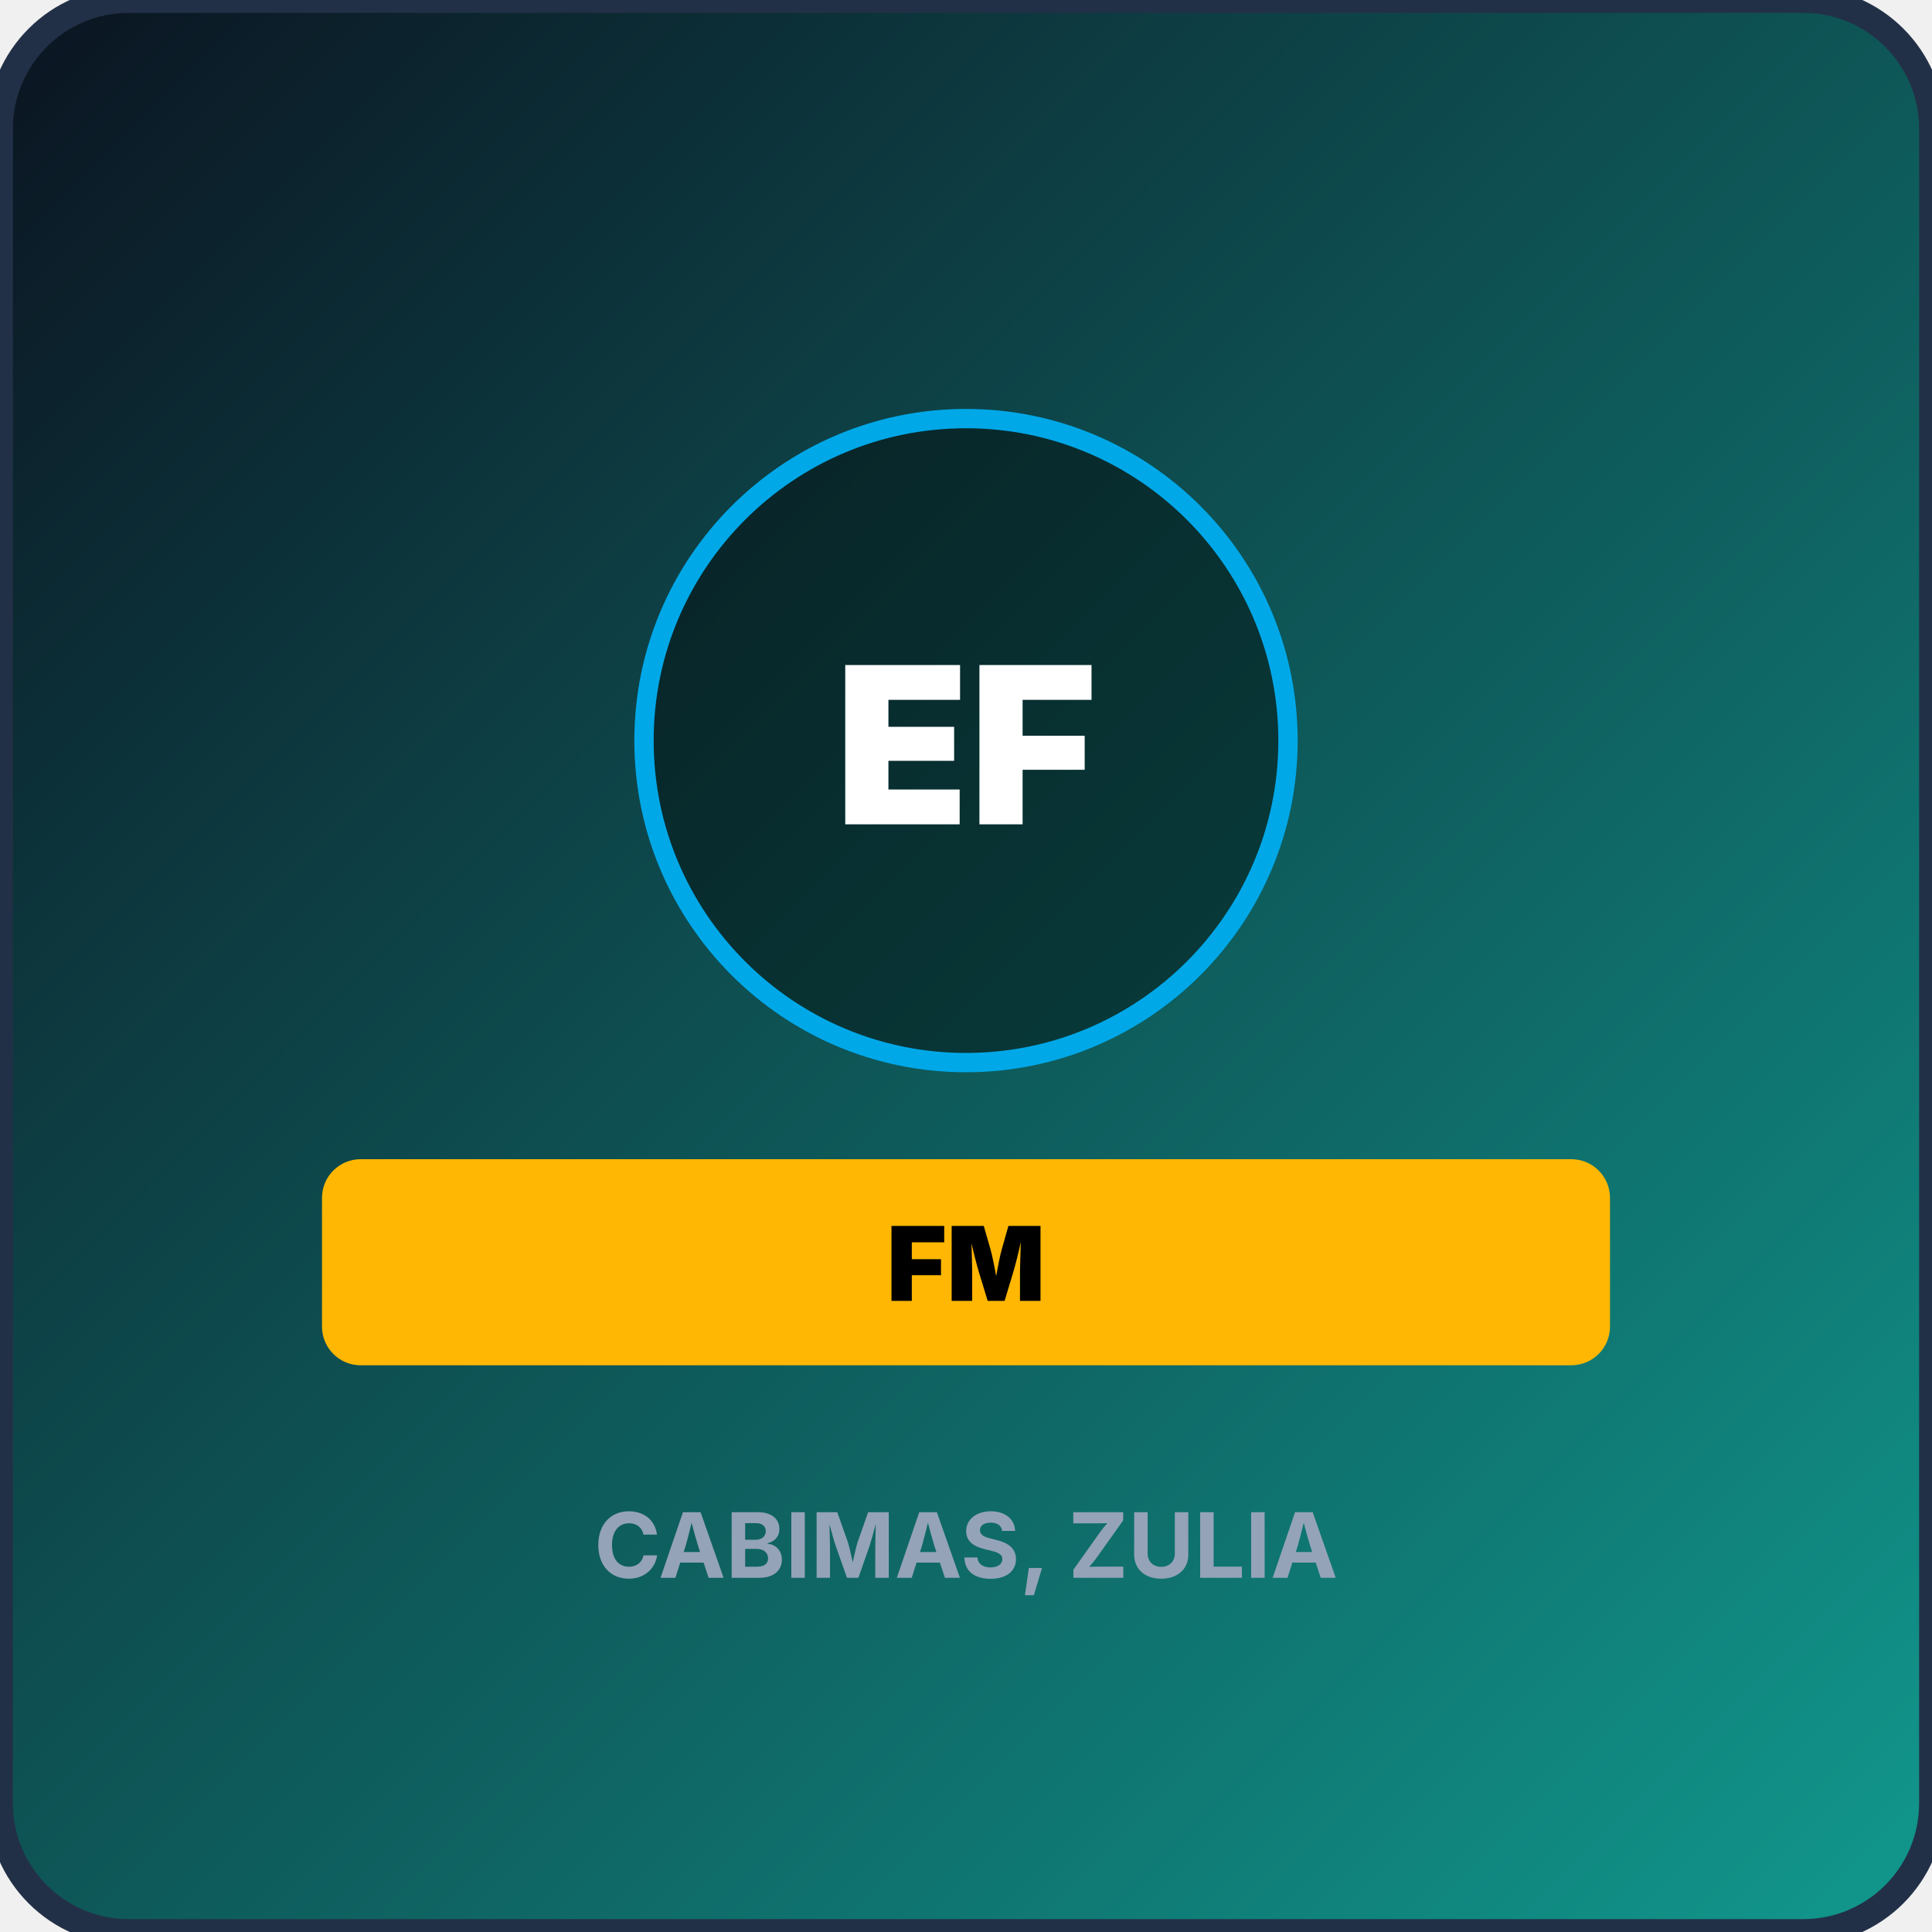
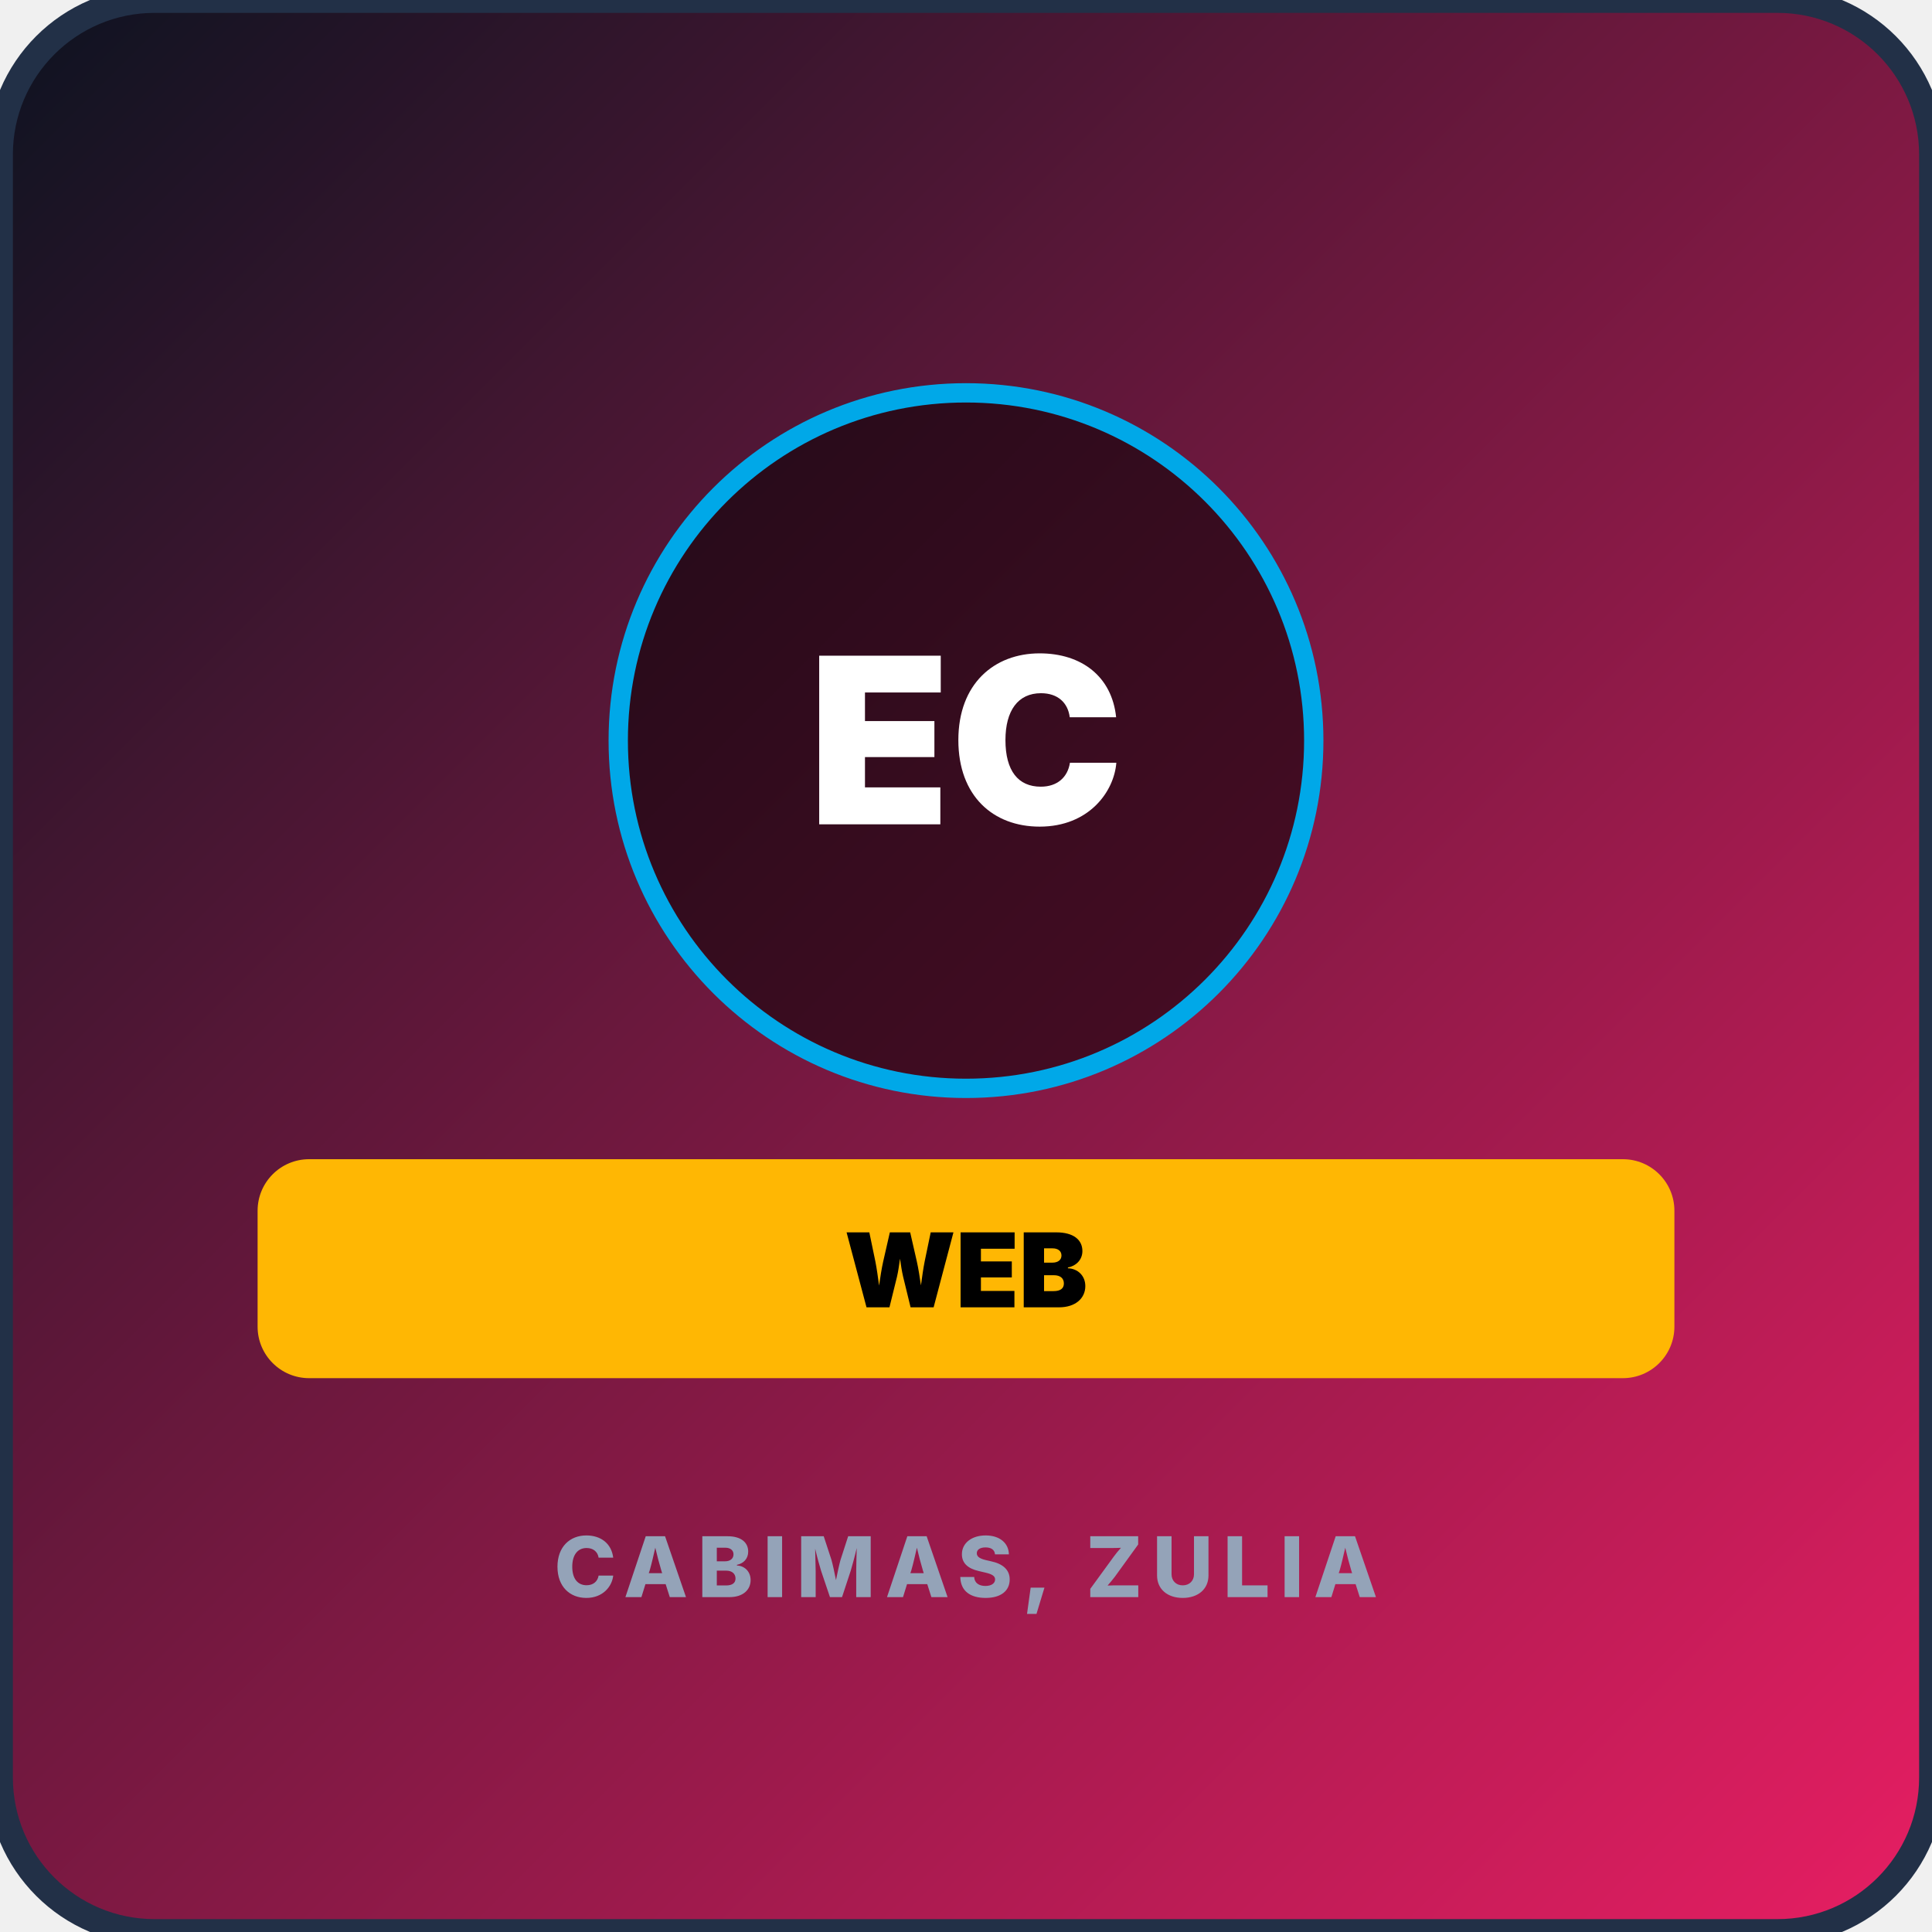
<svg xmlns="http://www.w3.org/2000/svg" viewBox="0 0 300 300" width="300" height="300">
  <defs>
-     <linearGradient id="grad" x1="0%" y1="0%" x2="100%" y2="100%">
+     <linearGradient id="grad_exitosa-fm" x1="0%" y1="0%" x2="100%" y2="100%">
      <stop offset="0%" stop-color="#0b1320" />
-       <stop offset="100%" stop-color="#11998e" />
+       <stop offset="100%" stop-color="#e91e63" />
    </linearGradient>
  </defs>
-   <rect width="300" height="300" rx="20" fill="url(#grad)" stroke="#223047" stroke-width="4" />
-   <circle cx="150" cy="115" r="50" fill="rgba(0,0,0,0.4)" stroke="#00a8e8" stroke-width="3" />
-   <text x="150" y="128" font-family="-apple-system, BlinkMacSystemFont, sans-serif" font-size="34" font-weight="900" fill="#ffffff" text-anchor="middle">EF</text>
-   <rect x="50" y="180" width="200" height="32" rx="6" fill="#ffb703" />
-   <text x="150" y="202" font-family="-apple-system, BlinkMacSystemFont, sans-serif" font-size="16" font-weight="900" fill="#000000" text-anchor="middle">FM</text>
-   <text x="150" y="245" font-family="-apple-system, BlinkMacSystemFont, sans-serif" font-size="14" font-weight="700" fill="#94a3b8" text-anchor="middle">CABIMAS, ZULIA</text>
+   <rect width="300" height="300" rx="24" fill="url(#grad_exitosa-fm)" stroke="#223047" stroke-width="4" />
+   <circle cx="150" cy="115" r="54" fill="rgba(0,0,0,0.5)" stroke="#00a8e8" stroke-width="3" />
+   <text x="150" y="128" font-family="-apple-system, BlinkMacSystemFont, sans-serif" font-size="36" font-weight="900" fill="#ffffff" text-anchor="middle">EC</text>
+   <rect x="40" y="180" width="220" height="34" rx="8" fill="#ffb703" />
+   <text x="150" y="203" font-family="-apple-system, BlinkMacSystemFont, sans-serif" font-size="16" font-weight="900" fill="#000000" text-anchor="middle">WEB</text>
+   <text x="150" y="248" font-family="-apple-system, BlinkMacSystemFont, sans-serif" font-size="13" font-weight="800" fill="#94a3b8" letter-spacing="1.5" text-anchor="middle">CABIMAS, ZULIA</text>
</svg>
